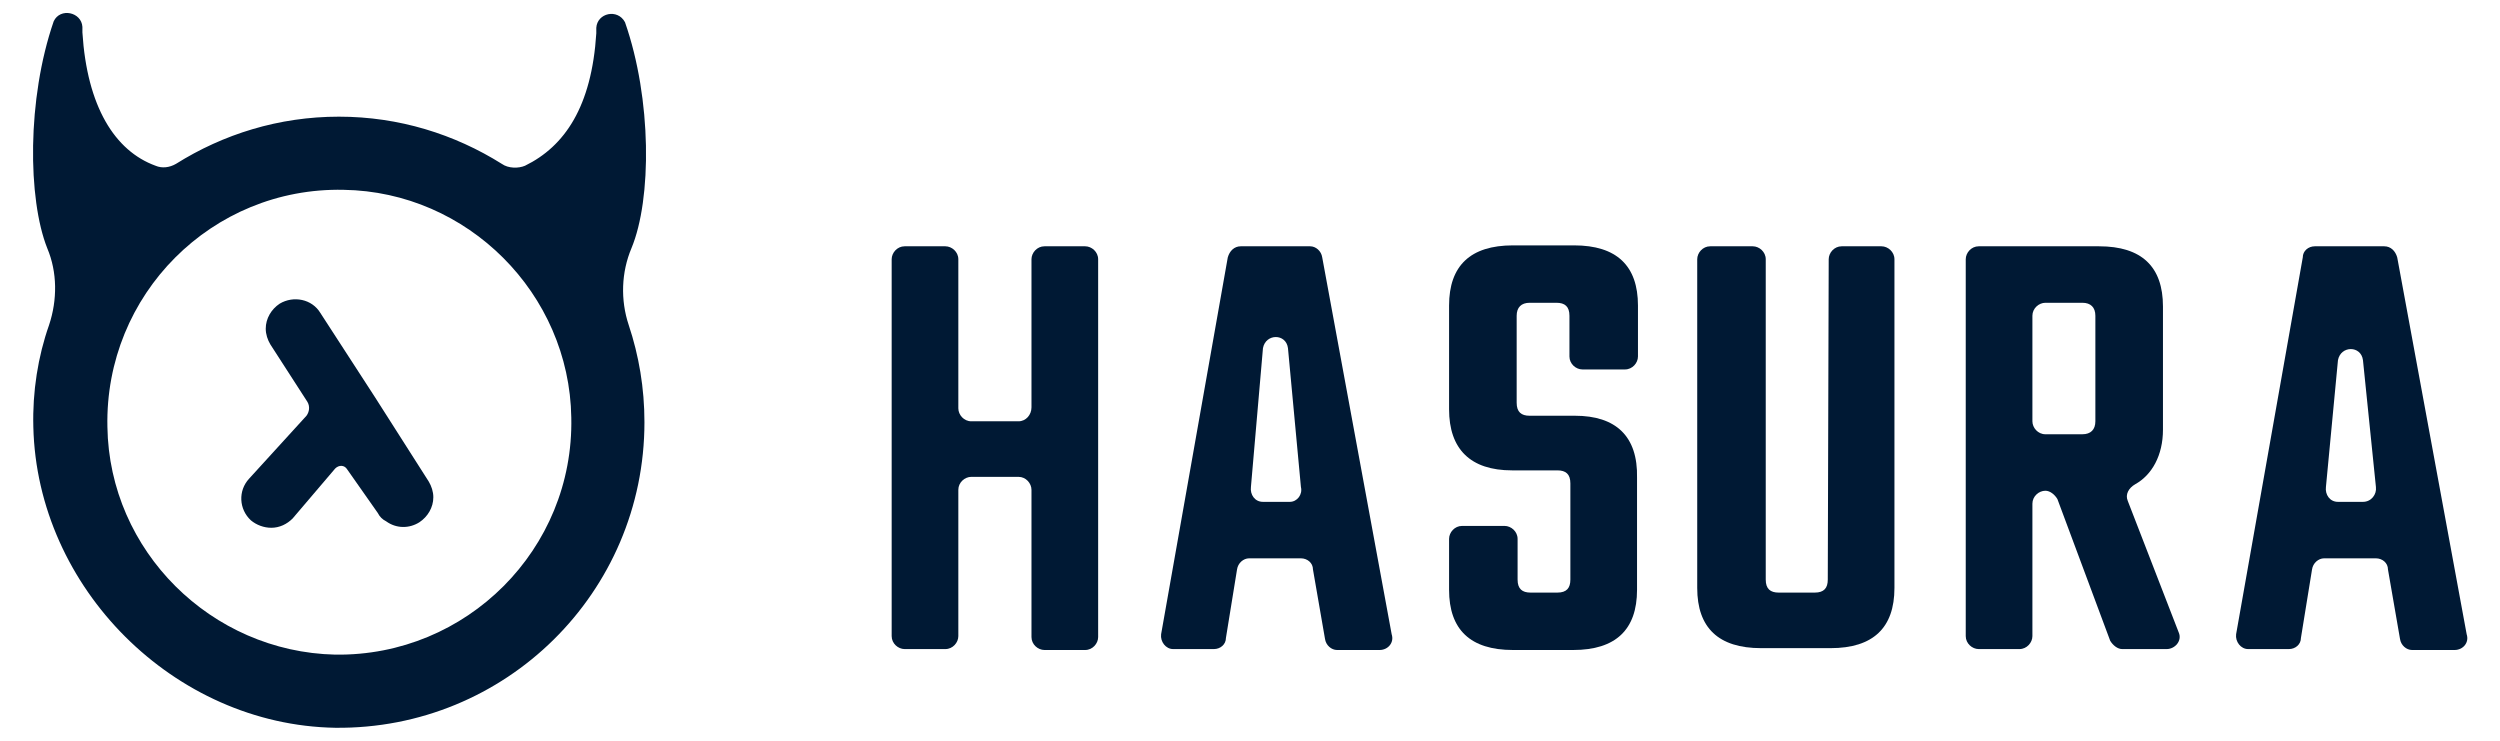
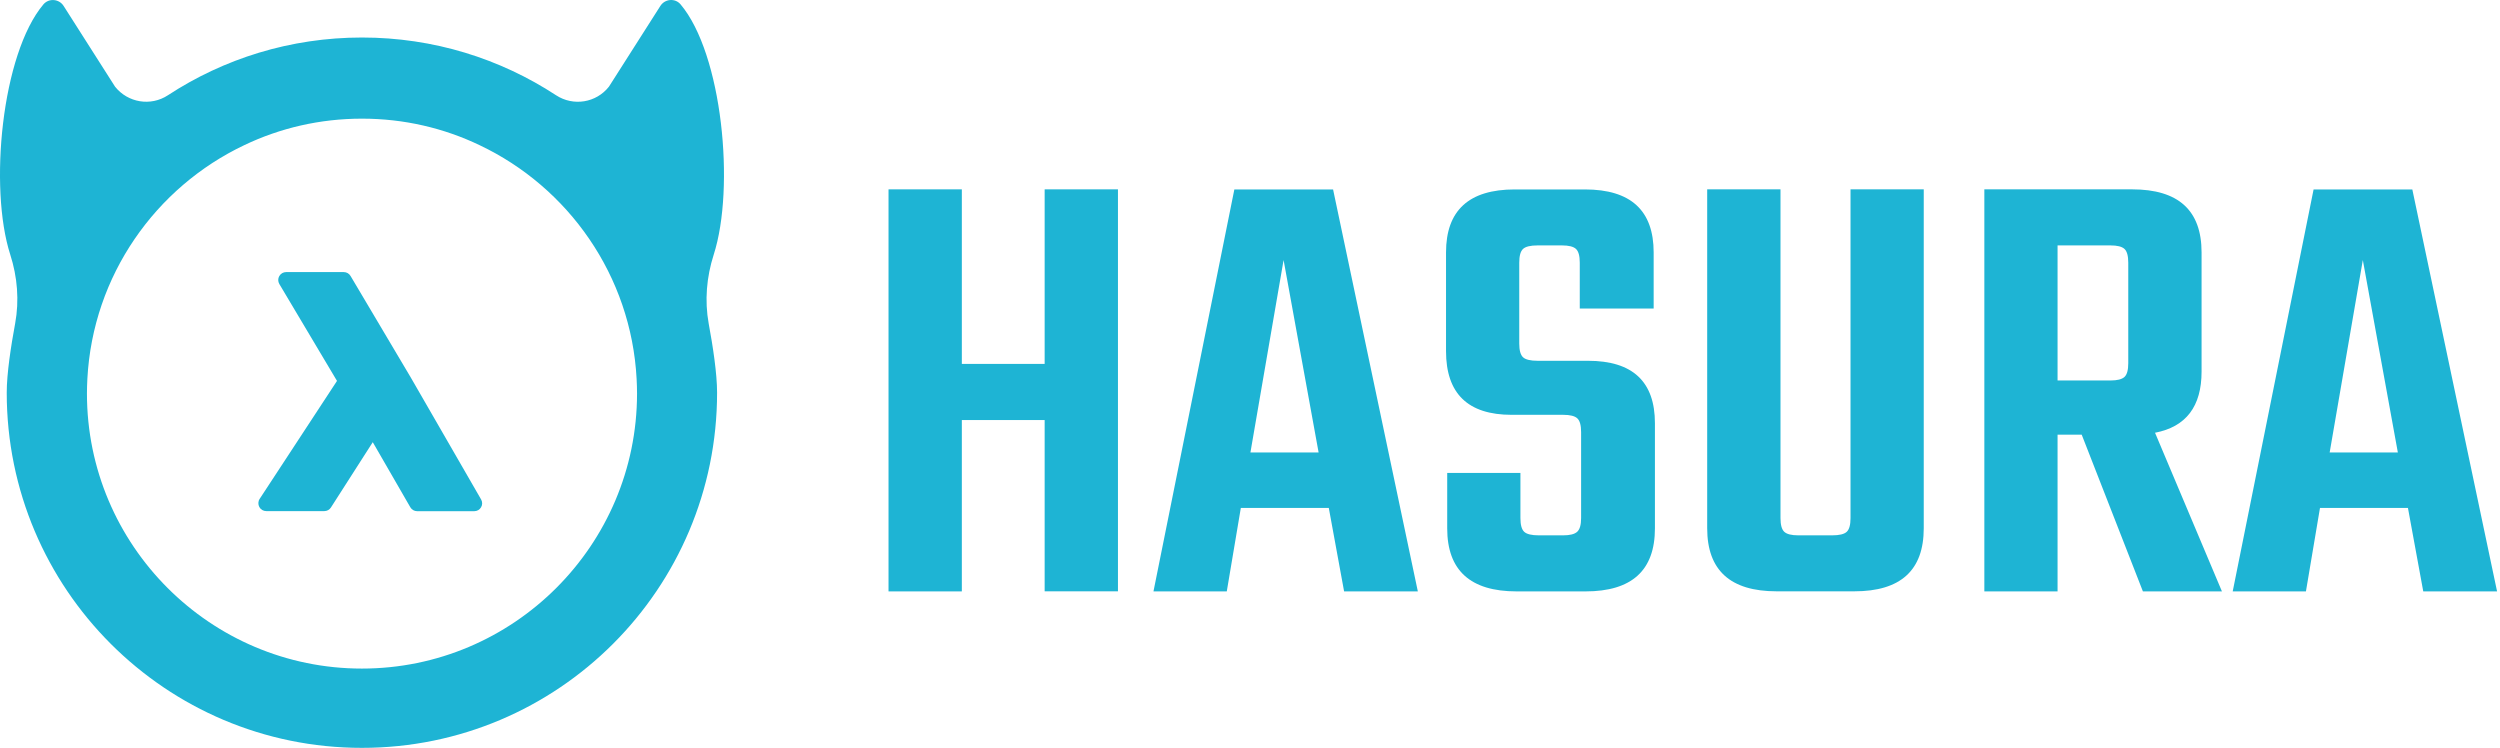
- <svg xmlns="http://www.w3.org/2000/svg" version="1.1" id="Layer_1" x="0px" y="0px" viewBox="0 0 270 80" style="enable-background:new 0 0 270 80;" xml:space="preserve">
-   <style type="text/css">
- 	.st0{fill:#001934;}
- </style>
-   <g id="Layer_2_1_">
- </g>
-   <g id="Layer_1_5_">
-     <g>
-       <g>
-         <path class="st0" d="M110,45.5h-5.1c-0.8,0-1.4-0.7-1.4-1.4V28c0-0.8-0.7-1.4-1.4-1.4h-4.4c-0.8,0-1.4,0.7-1.4,1.4v40.7     c0,0.8,0.7,1.4,1.4,1.4h4.4c0.8,0,1.4-0.7,1.4-1.4V52.9c0-0.8,0.7-1.4,1.4-1.4h5.1c0.8,0,1.4,0.7,1.4,1.4v15.9     c0,0.8,0.7,1.4,1.4,1.4h4.4c0.8,0,1.4-0.7,1.4-1.4V28c0-0.8-0.7-1.4-1.4-1.4h-4.4c-0.8,0-1.4,0.7-1.4,1.4v16     C111.4,44.8,110.8,45.5,110,45.5z" />
-         <path class="st0" d="M132.6,27.8l-7.2,40.7c-0.1,0.8,0.5,1.6,1.3,1.6h4.4c0.7,0,1.3-0.5,1.3-1.2l1.2-7.4c0.1-0.7,0.7-1.2,1.3-1.2     h5.6c0.7,0,1.3,0.5,1.3,1.2l1.3,7.5c0.1,0.7,0.7,1.2,1.3,1.2h4.6c0.9,0,1.6-0.8,1.3-1.7l-7.5-40.7c-0.1-0.7-0.7-1.2-1.3-1.2H134     C133.3,26.6,132.8,27.1,132.6,27.8z M139.3,54.2h-2.9c-0.9,0-1.4-0.8-1.3-1.6l1.3-15c0.3-1.6,2.5-1.6,2.7,0l1.4,15     C140.7,53.4,140.1,54.2,139.3,54.2z" />
-         <path class="st0" d="M170.1,44.9h-4.9c-0.9,0-1.4-0.4-1.4-1.4v-9.4c0-0.9,0.5-1.4,1.4-1.4h2.9c0.9,0,1.4,0.4,1.4,1.4v4.4     c0,0.8,0.7,1.4,1.4,1.4h4.6c0.8,0,1.4-0.7,1.4-1.4V33c0-4.3-2.3-6.5-6.9-6.5h-6.6c-4.6,0-6.9,2.2-6.9,6.5v11.2     c0,4.3,2.3,6.6,6.8,6.6h4.9c0.9,0,1.4,0.4,1.4,1.4v10.4c0,0.9-0.4,1.4-1.4,1.4h-2.9c-0.9,0-1.4-0.4-1.4-1.4v-4.4     c0-0.8-0.7-1.4-1.4-1.4h-4.6c-0.8,0-1.4,0.7-1.4,1.4v5.5c0,4.3,2.3,6.5,6.9,6.5h6.5c4.6,0,6.9-2.2,6.9-6.5V51.6     C176.9,47.1,174.5,44.9,170.1,44.9z" />
-         <path class="st0" d="M197.4,62.6c0,0.9-0.4,1.4-1.4,1.4h-3.9c-0.9,0-1.4-0.4-1.4-1.4V28c0-0.8-0.7-1.4-1.4-1.4h-4.6     c-0.8,0-1.4,0.7-1.4,1.4v35.5c0,4.3,2.3,6.5,6.9,6.5h7.5c4.6,0,6.9-2.2,6.9-6.5V28c0-0.8-0.7-1.4-1.4-1.4h-4.3     c-0.8,0-1.4,0.7-1.4,1.4L197.4,62.6L197.4,62.6z" />
-         <path class="st0" d="M233.6,46.4V33.1c0-4.3-2.3-6.5-6.9-6.5h-13c-0.8,0-1.4,0.7-1.4,1.4v40.7c0,0.8,0.7,1.4,1.4,1.4h4.4     c0.8,0,1.4-0.7,1.4-1.4V54.4c0-0.8,0.7-1.4,1.4-1.4l0,0c0.5,0,1,0.4,1.3,0.9l5.7,15.3c0.3,0.5,0.8,0.9,1.3,0.9h4.8     c0.9,0,1.7-0.9,1.3-1.8l-5.5-14.2c-0.3-0.7,0.1-1.4,0.8-1.8C232.4,51.3,233.6,49.2,233.6,46.4z M226.3,34.1v11.4     c0,0.9-0.5,1.4-1.4,1.4h-4c-0.8,0-1.4-0.7-1.4-1.4V34.1c0-0.8,0.7-1.4,1.4-1.4h4C225.8,32.7,226.3,33.2,226.3,34.1z" />
-         <path class="st0" d="M257.5,26.6H250c-0.7,0-1.3,0.5-1.3,1.2l-7.2,40.7c-0.1,0.8,0.5,1.6,1.3,1.6h4.4c0.7,0,1.3-0.5,1.3-1.2     l1.2-7.4c0.1-0.7,0.7-1.2,1.3-1.2h5.6c0.7,0,1.3,0.5,1.3,1.2l1.3,7.5c0.1,0.7,0.7,1.2,1.3,1.2h4.6c0.9,0,1.6-0.8,1.3-1.7     l-7.5-40.7C258.7,27.1,258.2,26.6,257.5,26.6z M255.2,54.2h-2.7c-0.9,0-1.4-0.8-1.3-1.6l1.3-13.7c0.3-1.6,2.5-1.6,2.7,0l1.4,13.7     C256.7,53.4,256.1,54.2,255.2,54.2z" />
-       </g>
-       <g>
-         <path class="st0" d="M68.2,26.8c2.2-5.3,2.2-16.1-0.7-24.4l0,0c-0.8-1.5-3-1-3.1,0.6v0.6c-0.5,7.9-3.4,12.2-7.7,14.3     c-0.7,0.3-1.8,0.3-2.5-0.2c-5.1-3.2-11.1-5.1-17.6-5.1S24.1,14.5,19,17.7c-0.7,0.4-1.5,0.5-2.2,0.2c-4.4-1.6-7.4-6.4-7.9-14.4     V2.9C8.8,1.3,6.5,0.8,5.8,2.3C2.9,10.7,3,21.5,5.1,26.8c1.1,2.6,1.1,5.6,0.2,8.3c-1.2,3.4-1.8,7.2-1.7,11     C4,63.5,18.8,78.3,36.2,78.6c18.4,0.2,33.4-14.6,33.4-33c0-3.7-0.6-7.2-1.7-10.5C67,32.4,67.1,29.4,68.2,26.8z M36.2,70.7     c-13.4-0.3-24.4-11.2-24.6-24.6c-0.3-14.3,11.3-25.9,25.5-25.6c13.4,0.2,24.4,11.2,24.6,24.6C62,59.3,50.4,70.9,36.2,70.7z" />
-         <path class="st0" d="M40.5,42.9l-5.9-9.1c-0.9-1.5-2.9-1.9-4.4-1c-0.9,0.6-1.5,1.6-1.5,2.7c0,0.6,0.2,1.2,0.5,1.7l4,6.2     c0.3,0.5,0.2,1.1-0.1,1.5l-6.2,6.8c-1.2,1.3-1.1,3.3,0.2,4.5c0.6,0.5,1.4,0.8,2.2,0.8c0.9,0,1.7-0.4,2.3-1l4.6-5.4     c0.4-0.4,1-0.4,1.3,0.1l3.3,4.7c0.2,0.4,0.5,0.7,0.9,0.9c1.1,0.8,2.5,0.8,3.6,0.1l0,0c0.9-0.6,1.5-1.6,1.5-2.7     c0-0.6-0.2-1.2-0.5-1.7L40.5,42.9z" />
-       </g>
-     </g>
-   </g>
+ <svg xmlns="http://www.w3.org/2000/svg" width="468" height="140" viewBox="0 0 468 140" fill="none">
+   <path d="M133.607 47.673C137.641 35.115 135.215 10.064 127.4 0.816C126.376 -0.398 124.469 -0.224 123.618 1.115L113.992 16.225C111.613 19.25 107.327 19.943 104.097 17.832C93.651 10.994 81.173 7.023 67.765 7.023C54.357 7.023 41.879 10.994 31.433 17.832C28.219 19.943 23.933 19.234 21.538 16.225L11.912 1.115C11.061 -0.224 9.155 -0.382 8.13 0.816C0.316 10.08 -2.111 35.131 1.923 47.673C3.262 51.848 3.624 56.259 2.837 60.545C2.049 64.799 1.261 69.935 1.261 73.512C1.261 110.238 31.039 140 67.749 140C104.475 140 134.238 110.222 134.238 73.512C134.238 69.935 133.45 64.799 132.662 60.545C131.89 56.259 132.268 51.848 133.607 47.673ZM67.749 125.158C39.358 125.158 16.276 102.061 16.276 73.669C16.276 72.74 16.308 71.826 16.355 70.912C17.379 51.564 29.133 35.037 45.755 27.159C52.419 23.976 59.887 22.212 67.765 22.212C75.643 22.212 83.095 23.976 89.776 27.175C106.398 35.052 118.151 51.596 119.175 70.928C119.223 71.842 119.254 72.771 119.254 73.685C119.238 102.061 96.141 125.158 67.749 125.158Z" fill="#1EB4D4" />
+   <path d="M90.059 93.49L76.903 70.676L65.622 51.659C65.355 51.202 64.866 50.934 64.346 50.934H53.569C53.034 50.934 52.545 51.218 52.277 51.69C52.01 52.147 52.025 52.714 52.293 53.171L63.086 71.306L48.606 93.395C48.307 93.852 48.291 94.435 48.543 94.908C48.795 95.38 49.3 95.68 49.851 95.68H60.707C61.211 95.68 61.684 95.428 61.951 95.002L69.782 82.776L76.809 94.955C77.077 95.412 77.565 95.695 78.085 95.695H88.783C89.319 95.695 89.807 95.412 90.059 94.955C90.327 94.514 90.327 93.947 90.059 93.49Z" fill="#1EB4D4" />
+   <path d="M195.558 35.446H209.281V110.695H195.558V78.632H180.055V110.71H166.332V35.446H180.055V68.123H195.558V35.446Z" fill="#1EB4D4" />
+   <path d="M251.616 110.71L248.749 95.081H232.284L229.653 110.71H215.93L231.071 35.462H249.552L265.418 110.71H251.616ZM234.08 84.698H246.842L240.288 48.681L234.08 84.698Z" fill="#1EB4D4" />
+   <path d="M295.984 96.987V80.885C295.984 79.609 295.748 78.758 295.275 78.317C294.802 77.876 293.92 77.655 292.644 77.655H282.986C274.793 77.655 270.696 73.685 270.696 65.728V47.263C270.696 39.385 274.982 35.462 283.569 35.462H296.693C305.28 35.462 309.565 39.401 309.565 47.263V57.756H295.732V49.169C295.732 47.893 295.495 47.042 295.023 46.601C294.55 46.16 293.668 45.94 292.392 45.94H287.854C286.499 45.94 285.585 46.16 285.113 46.601C284.64 47.042 284.404 47.893 284.404 49.169V64.31C284.404 65.587 284.64 66.437 285.113 66.879C285.585 67.32 286.499 67.54 287.854 67.54H297.276C305.626 67.54 309.802 71.432 309.802 79.231V98.91C309.802 106.787 305.469 110.71 296.803 110.71H283.915C275.25 110.71 270.917 106.772 270.917 98.91V88.527H284.624V96.987C284.624 98.264 284.861 99.114 285.333 99.556C285.806 99.997 286.72 100.217 288.075 100.217H292.612C293.888 100.217 294.755 99.997 295.243 99.556C295.732 99.114 295.984 98.264 295.984 96.987Z" fill="#1EB4D4" />
+   <path d="M346.417 35.446H360.125V98.894C360.125 106.772 355.792 110.695 347.126 110.695H332.584C323.918 110.695 319.586 106.756 319.586 98.894V35.446H333.309V96.987C333.309 98.264 333.545 99.114 334.018 99.556C334.49 99.997 335.373 100.217 336.649 100.217H342.967C344.322 100.217 345.236 99.997 345.708 99.556C346.181 99.114 346.417 98.264 346.417 96.987V35.446Z" fill="#1EB4D4" />
+   <path d="M385.176 81.374V110.71H371.469V35.446H399.135C407.801 35.446 412.134 39.385 412.134 47.247V69.557C412.134 76.08 409.235 79.893 403.421 81.011L415.947 110.71H401.152L389.698 81.374H385.176ZM385.176 45.94V71.227H395.07C396.347 71.227 397.213 71.007 397.702 70.565C398.174 70.124 398.411 69.273 398.411 67.997V49.169C398.411 47.893 398.174 47.042 397.702 46.601C397.229 46.16 396.347 45.94 395.07 45.94H385.176Z" fill="#1EB4D4" />
+   <path d="M453.634 110.71L450.766 95.081H434.302L431.671 110.71H417.963L433.104 35.462H451.586L467.451 110.71H453.634ZM436.114 84.698H448.876L442.321 48.681L436.114 84.698Z" fill="#1EB4D4" />
</svg>
